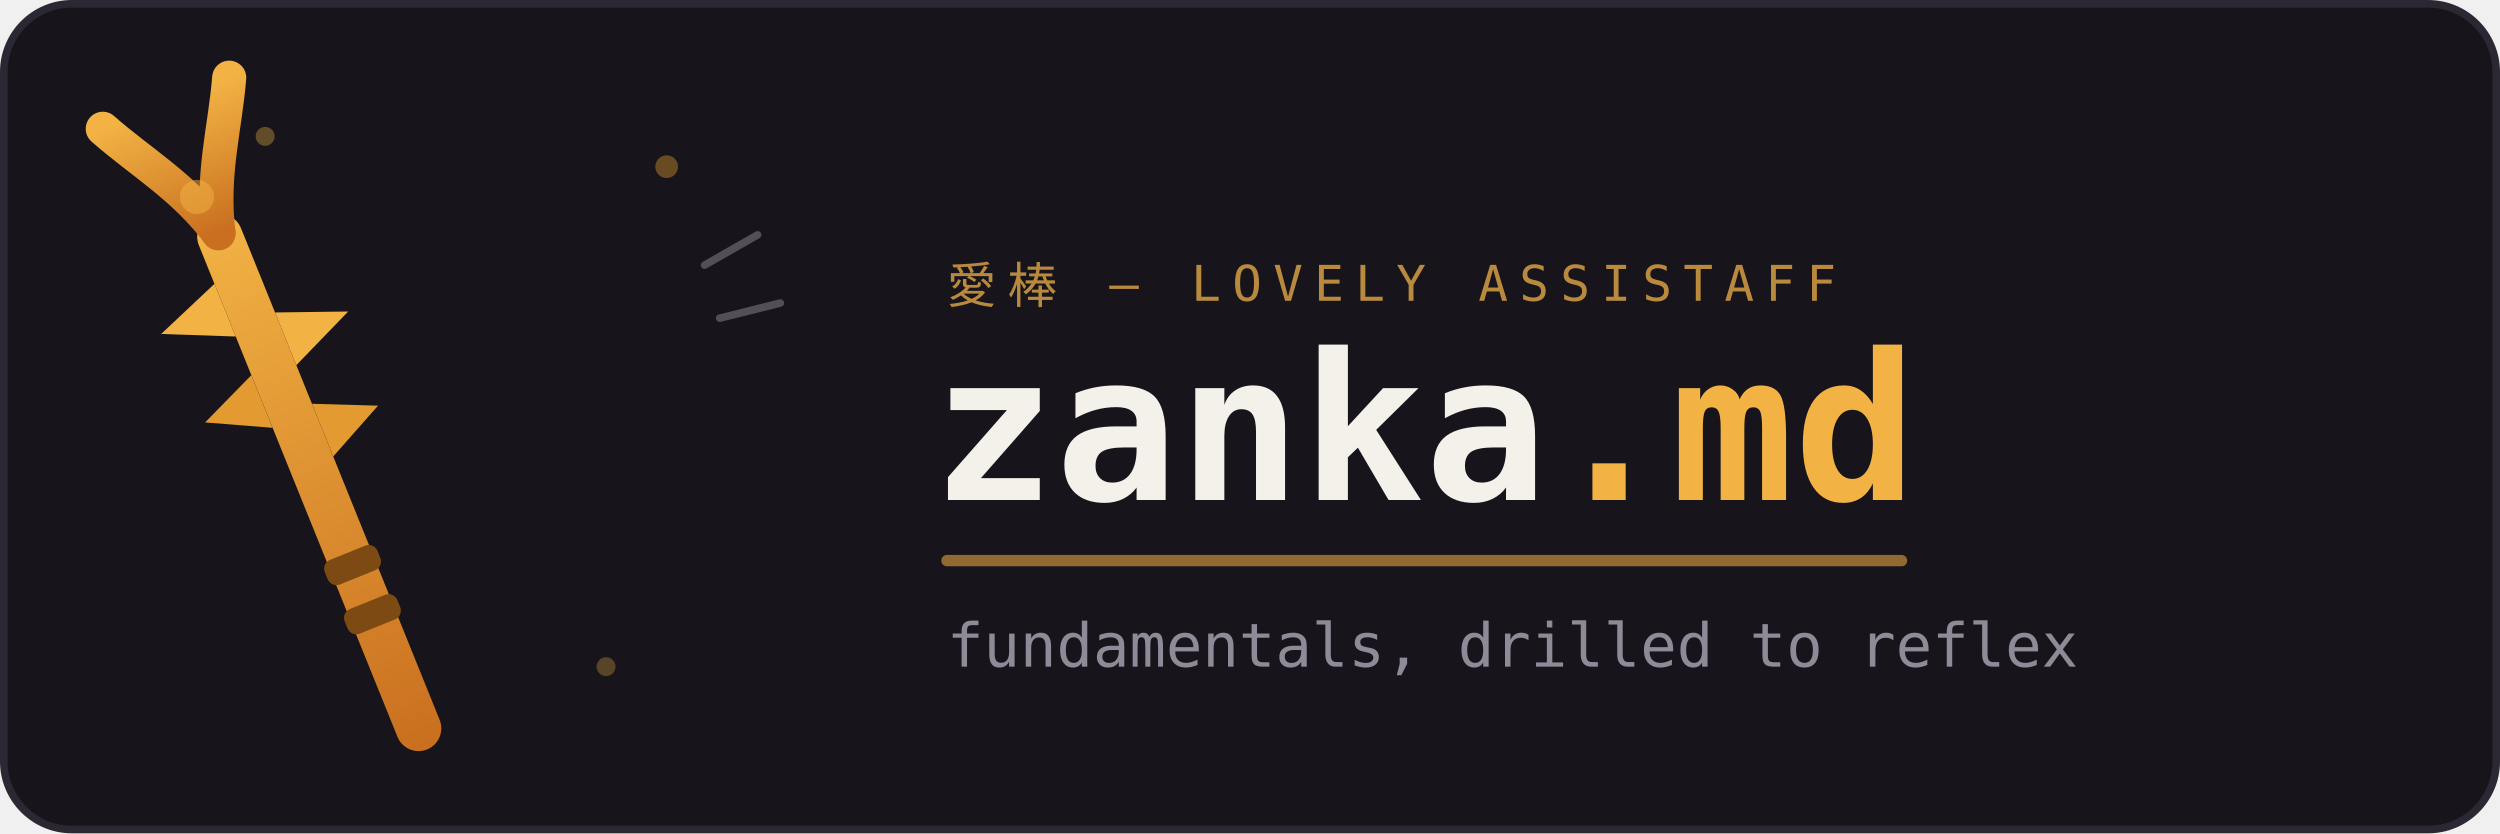
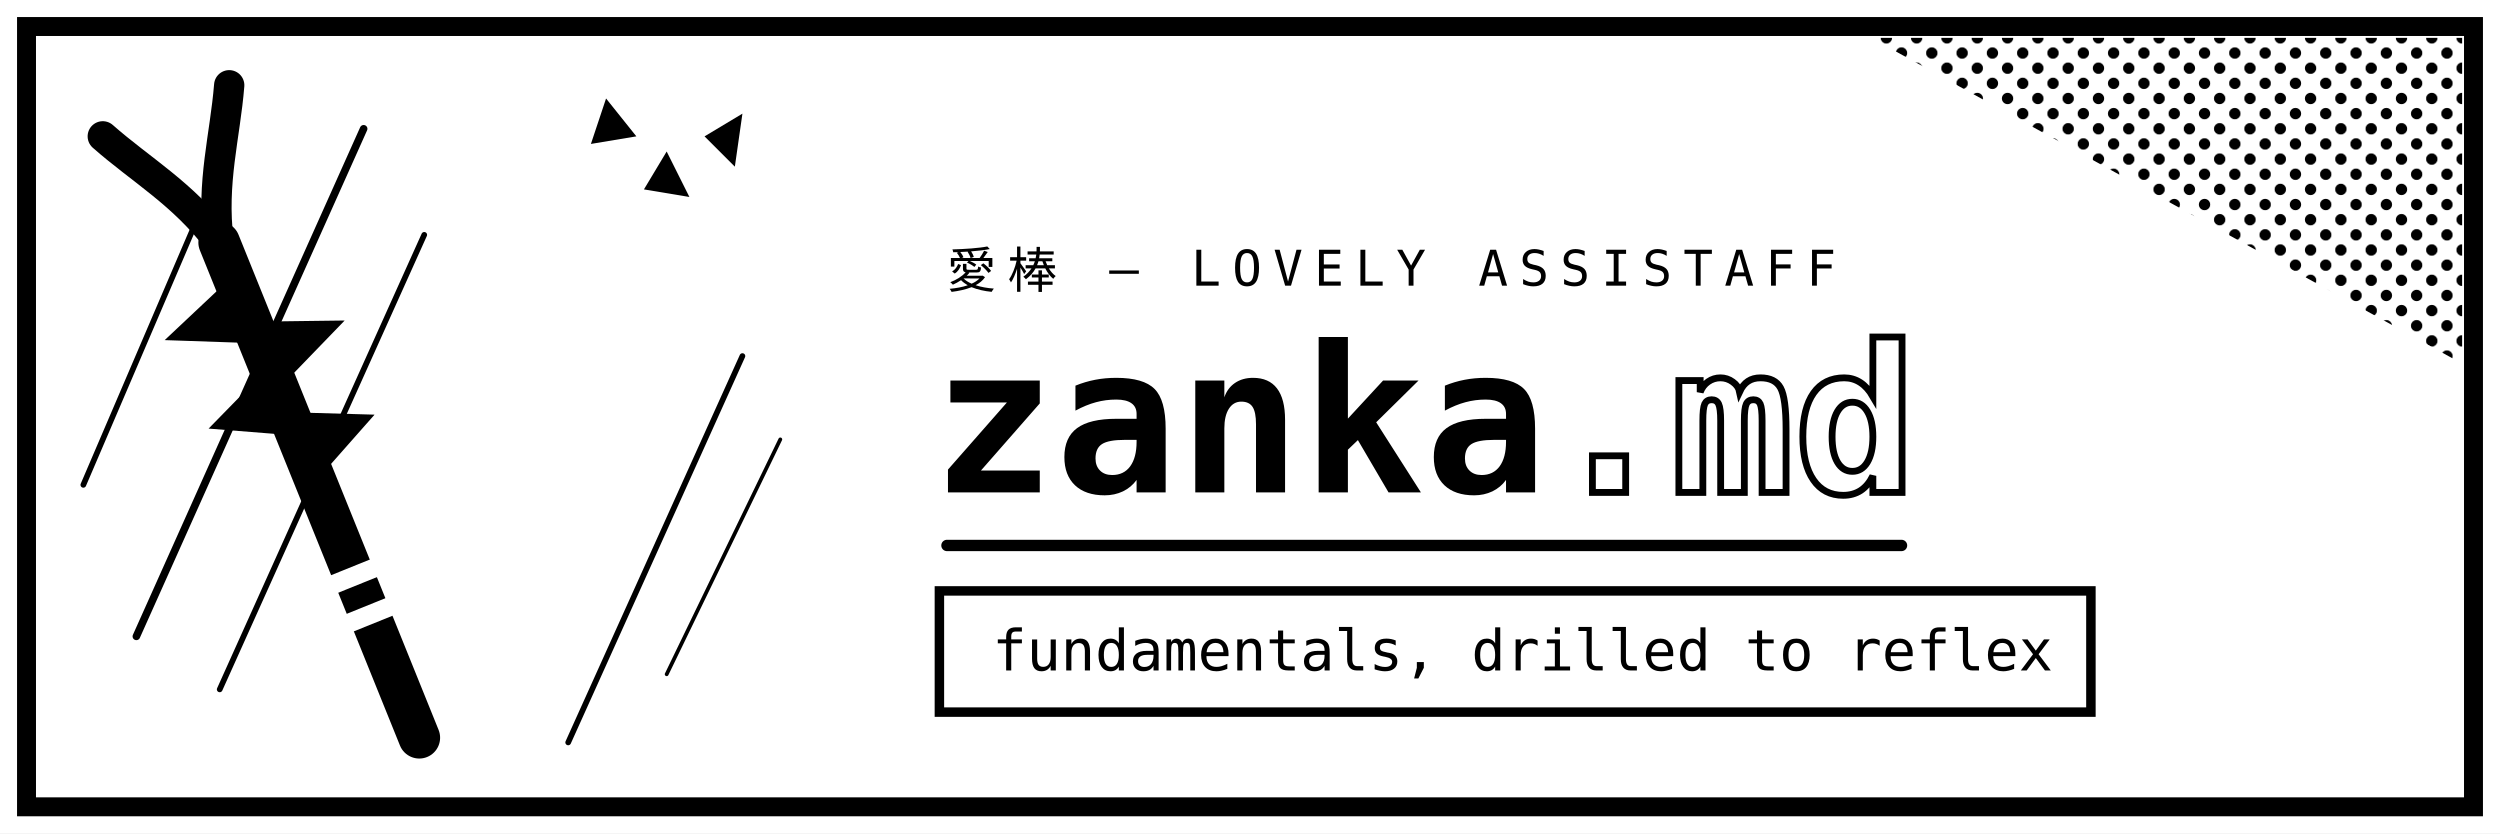
<svg xmlns="http://www.w3.org/2000/svg" width="660" height="220" viewBox="0 0 660 220" role="img" aria-label="zanka.md — fundamentals, drilled to reflex">
  <defs>
-     <linearGradient id="gold" x1="0" y1="1" x2="0" y2="0">
-       <stop offset="0" stop-color="#c96f1f" />
-       <stop offset="1" stop-color="#f2b344" />
-     </linearGradient>
+     <pattern id="tone" width="8" height="8" patternUnits="userSpaceOnUse">
+       <circle cx="2" cy="2" r="1.5" fill="#000" />
+       <circle cx="6" cy="6" r="1.5" fill="#000" />
+     </pattern>
  </defs>
-   <rect x="1" y="1" width="658" height="218" rx="18" fill="#17151b" stroke="#2c2833" stroke-width="2" />
-   <g transform="translate(112,196) rotate(-22)">
-     <rect x="-6" y="-150" width="12" height="152" rx="6" fill="url(#gold)" />
-     <path d="M0 -145 C -4 -160, -12 -170, -18 -182" stroke="url(#gold)" stroke-width="9" stroke-linecap="round" fill="none" />
-     <path d="M0 -145 C 4 -160, 12 -170, 18 -182" stroke="url(#gold)" stroke-width="9" stroke-linecap="round" fill="none" />
-     <path d="M -6 -118 L -24 -126 L -6 -133 Z" fill="#f2b344" />
-     <path d="M -6 -92 L -22 -100 L -6 -107 Z" fill="#e39a30" />
-     <path d="M 6 -105 L 24 -113 L 6 -120 Z" fill="#f2b344" />
-     <path d="M 6 -79 L 22 -87 L 6 -94 Z" fill="#e39a30" />
-     <rect x="-7.5" y="-54" width="15" height="7" rx="2.5" fill="#7c4a12" />
-     <rect x="-7.5" y="-40" width="15" height="7" rx="2.5" fill="#7c4a12" />
+   <rect x="0" y="0" width="660" height="220" fill="#fff" />
+   <rect x="7" y="7" width="646" height="206" fill="#fff" stroke="#000" stroke-width="5" />
+   <path d="M650 10 L650 96 L494 10 Z" fill="url(#tone)" />
+   <g stroke="#000" stroke-linecap="round">
+     <path d="M36 168 L96 34" stroke-width="2" />
+     <path d="M58 182 L112 62" stroke-width="1.5" />
+     <path d="M22 128 L58 44" stroke-width="1.5" />
+     <path d="M150 196 L196 94" stroke-width="1.5" />
+     <path d="M176 178 L206 116" stroke-width="1" />
  </g>
-   <circle cx="52" cy="52" r="4.5" fill="#f2b344" opacity="0.5" />
-   <circle cx="70" cy="36" r="2.5" fill="#f2b344" opacity="0.35" />
-   <circle cx="176" cy="44" r="3" fill="#e39a30" opacity="0.4" />
-   <circle cx="160" cy="176" r="2.5" fill="#f2b344" opacity="0.3" />
-   <path d="M186 70 l 14 -8 M190 84 l 16 -4" stroke="#8f8a97" stroke-width="2" stroke-linecap="round" opacity="0.5" />
+   <g transform="translate(112,198) rotate(-22)">
+     <rect x="-5.5" y="-150" width="11" height="152" rx="5.5" fill="#000" />
+     <path d="M0 -145 C -4 -160, -12 -170, -18 -182" stroke="#000" stroke-width="8" stroke-linecap="round" fill="none" />
+     <path d="M0 -145 C 4 -160, 12 -170, 18 -182" stroke="#000" stroke-width="8" stroke-linecap="round" fill="none" />
+     <path d="M -5 -118 L -23 -126 L -5 -133 Z" fill="#000" />
+     <path d="M -5 -92 L -21 -100 L -5 -107 Z" fill="#000" />
+     <path d="M 5 -105 L 23 -113 L 5 -120 Z" fill="#000" />
+     <path d="M 5 -79 L 21 -87 L 5 -94 Z" fill="#000" />
+     <rect x="-6" y="-52" width="12" height="5" fill="#fff" />
+     <rect x="-6" y="-41" width="12" height="5" fill="#fff" />
+   </g>
+   <g fill="#000">
+     <path d="M176 40 L182 52 L170 50 Z" />
+     <path d="M196 30 L194 44 L186 36 Z" />
+     <path d="M160 26 L168 36 L156 38 Z" />
+   </g>
  <g font-family="ui-monospace, 'SF Mono', Menlo, 'Cascadia Mono', monospace">
-     <text x="250" y="80" font-size="13" letter-spacing="3" fill="#b98a3e">愛棒 — LOVELY ASSISTAFF</text>
-     <text x="246" y="132" font-size="54" font-weight="700" fill="#f4f1ea">zanka<tspan fill="#f2b344">.md</tspan>
+     <text x="250" y="76" font-size="13" letter-spacing="3" fill="#000">愛棒 — LOVELY ASSISTAFF</text>
+     <text x="246" y="130" font-size="54" font-weight="700" fill="#000">zanka<tspan fill="#fff" stroke="#000" stroke-width="1.8">.md</tspan>
    </text>
-     <path d="M250 148 H 502" stroke="#f2b344" stroke-width="3" stroke-linecap="round" opacity="0.55" />
-     <text x="250" y="176" font-size="16" fill="#8f8a97">fundamentals, drilled to reflex</text>
+     <path d="M250 144 H 502" stroke="#000" stroke-width="3" stroke-linecap="round" />
+     <rect x="248" y="156" width="304" height="32" fill="#fff" stroke="#000" stroke-width="2.5" />
+     <text x="262" y="177" font-size="15" fill="#000">fundamentals, drilled to reflex</text>
  </g>
</svg>
